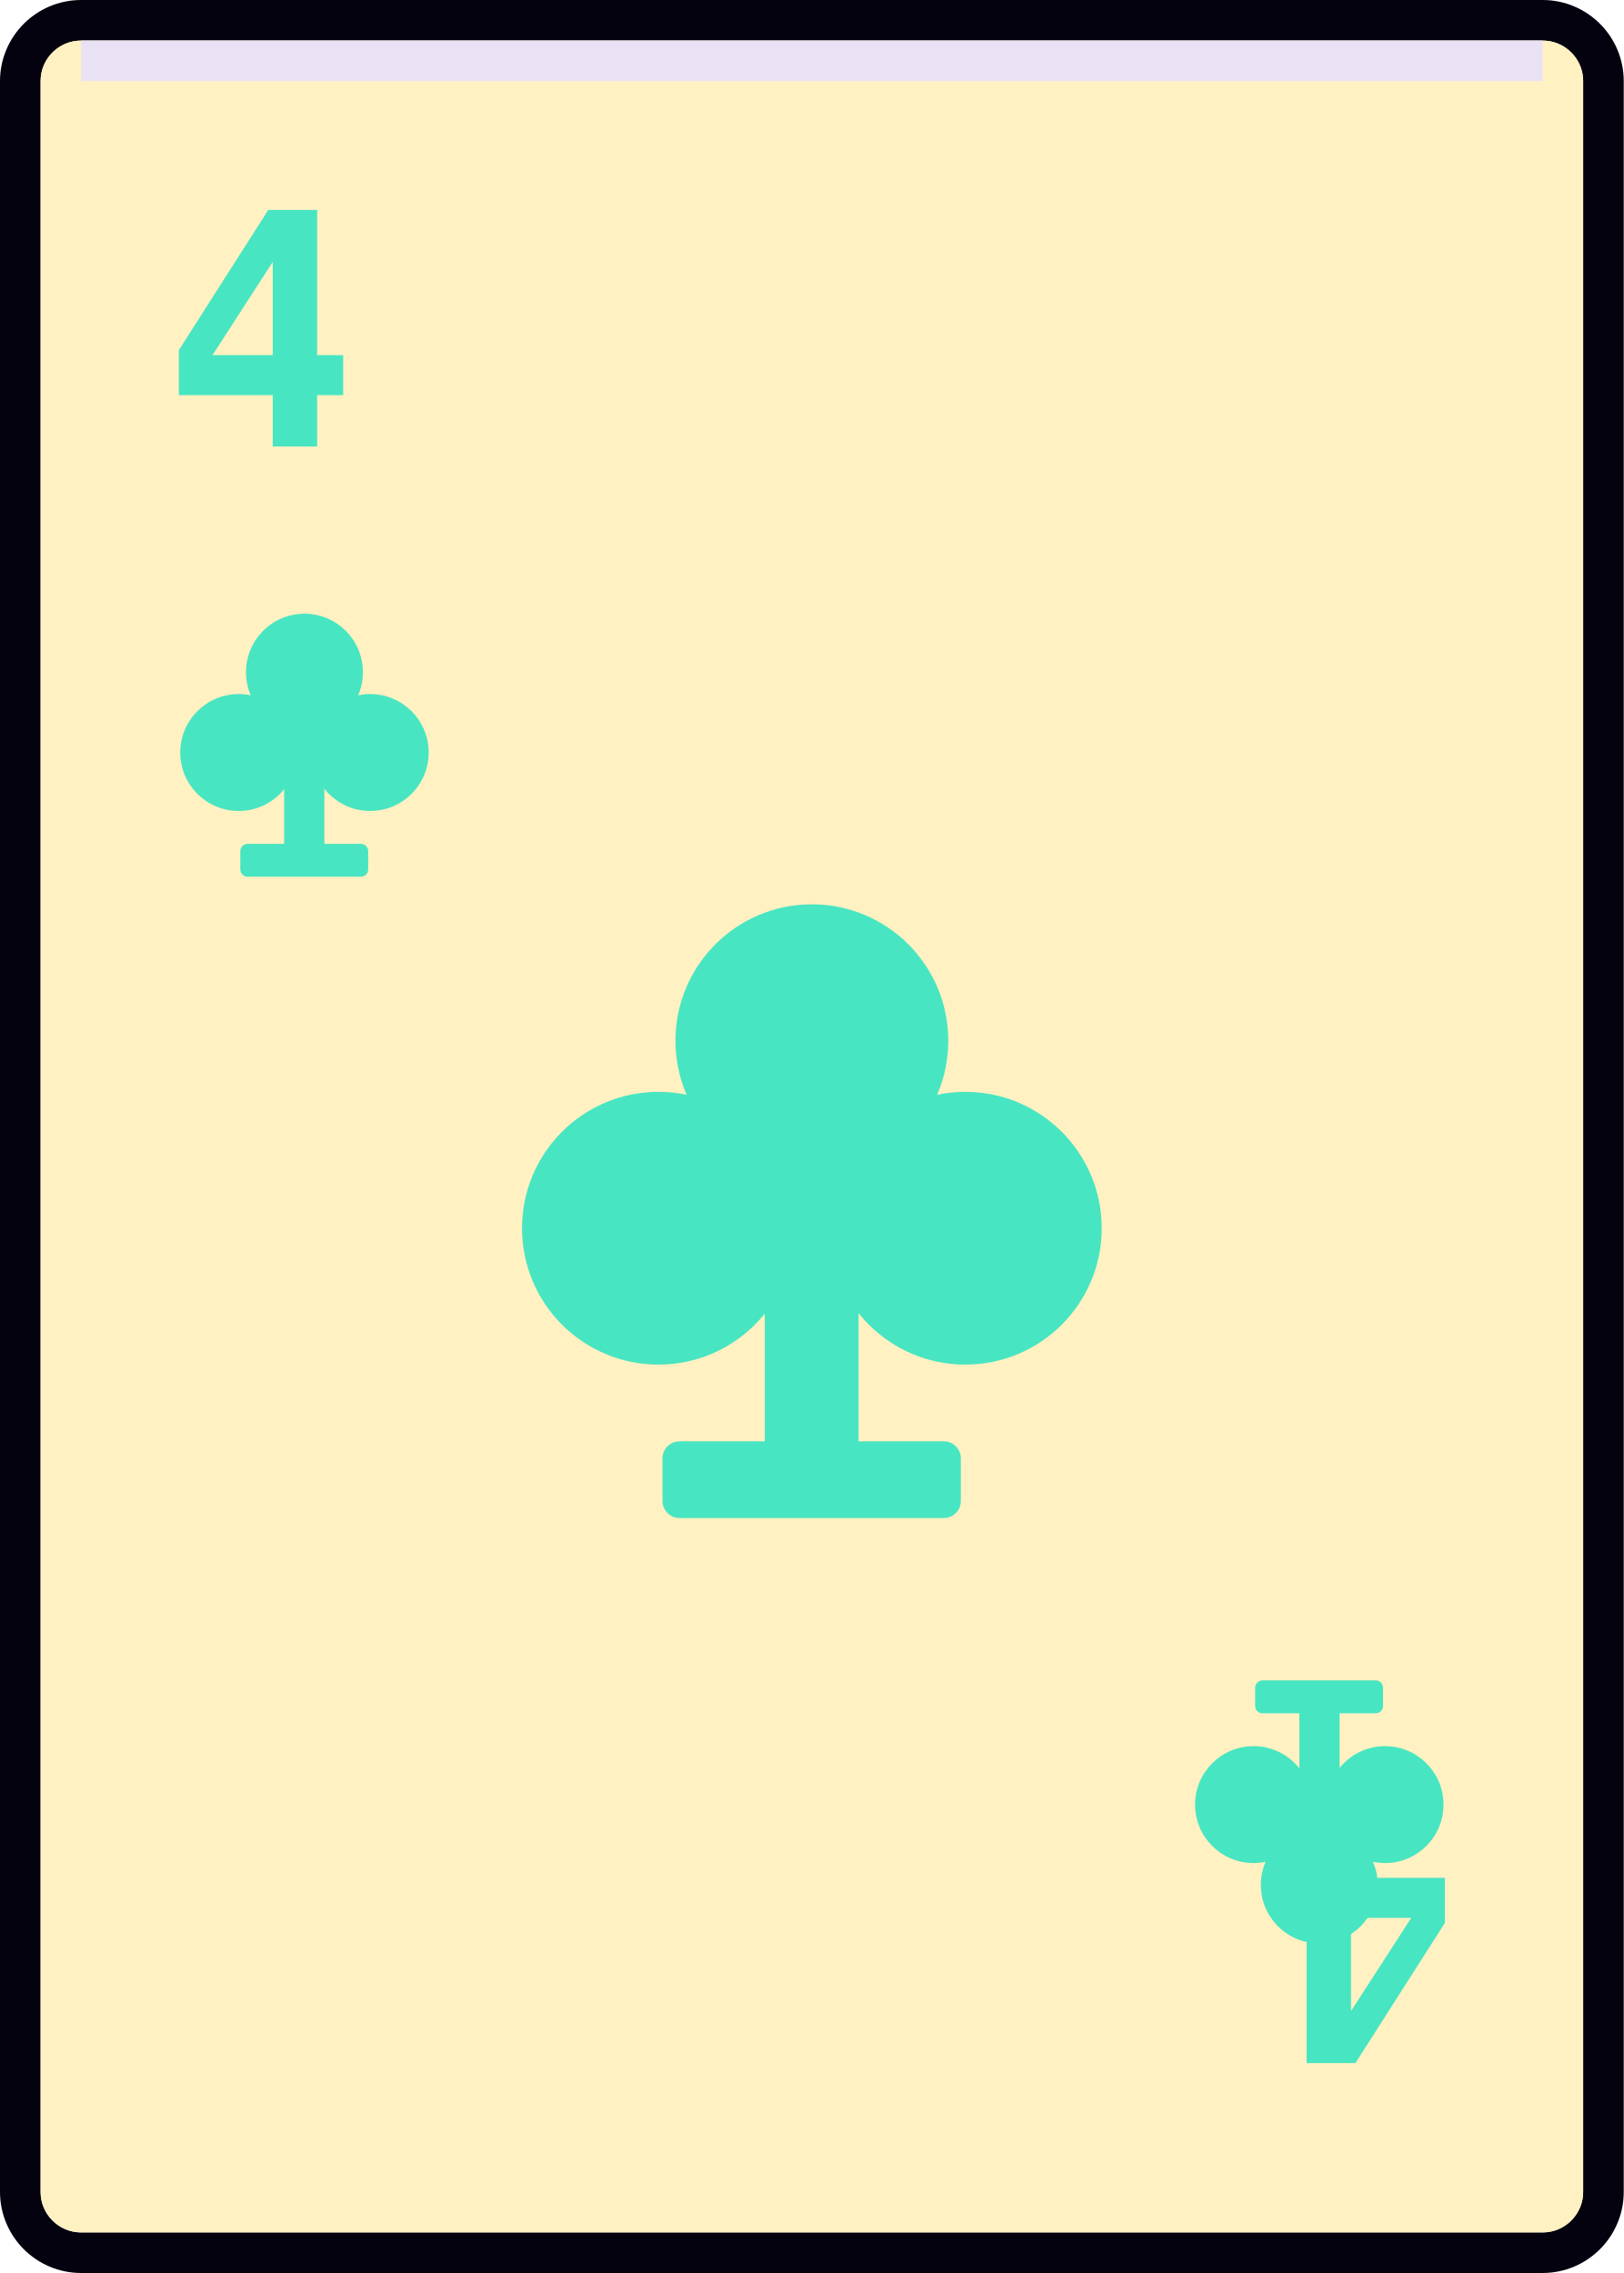
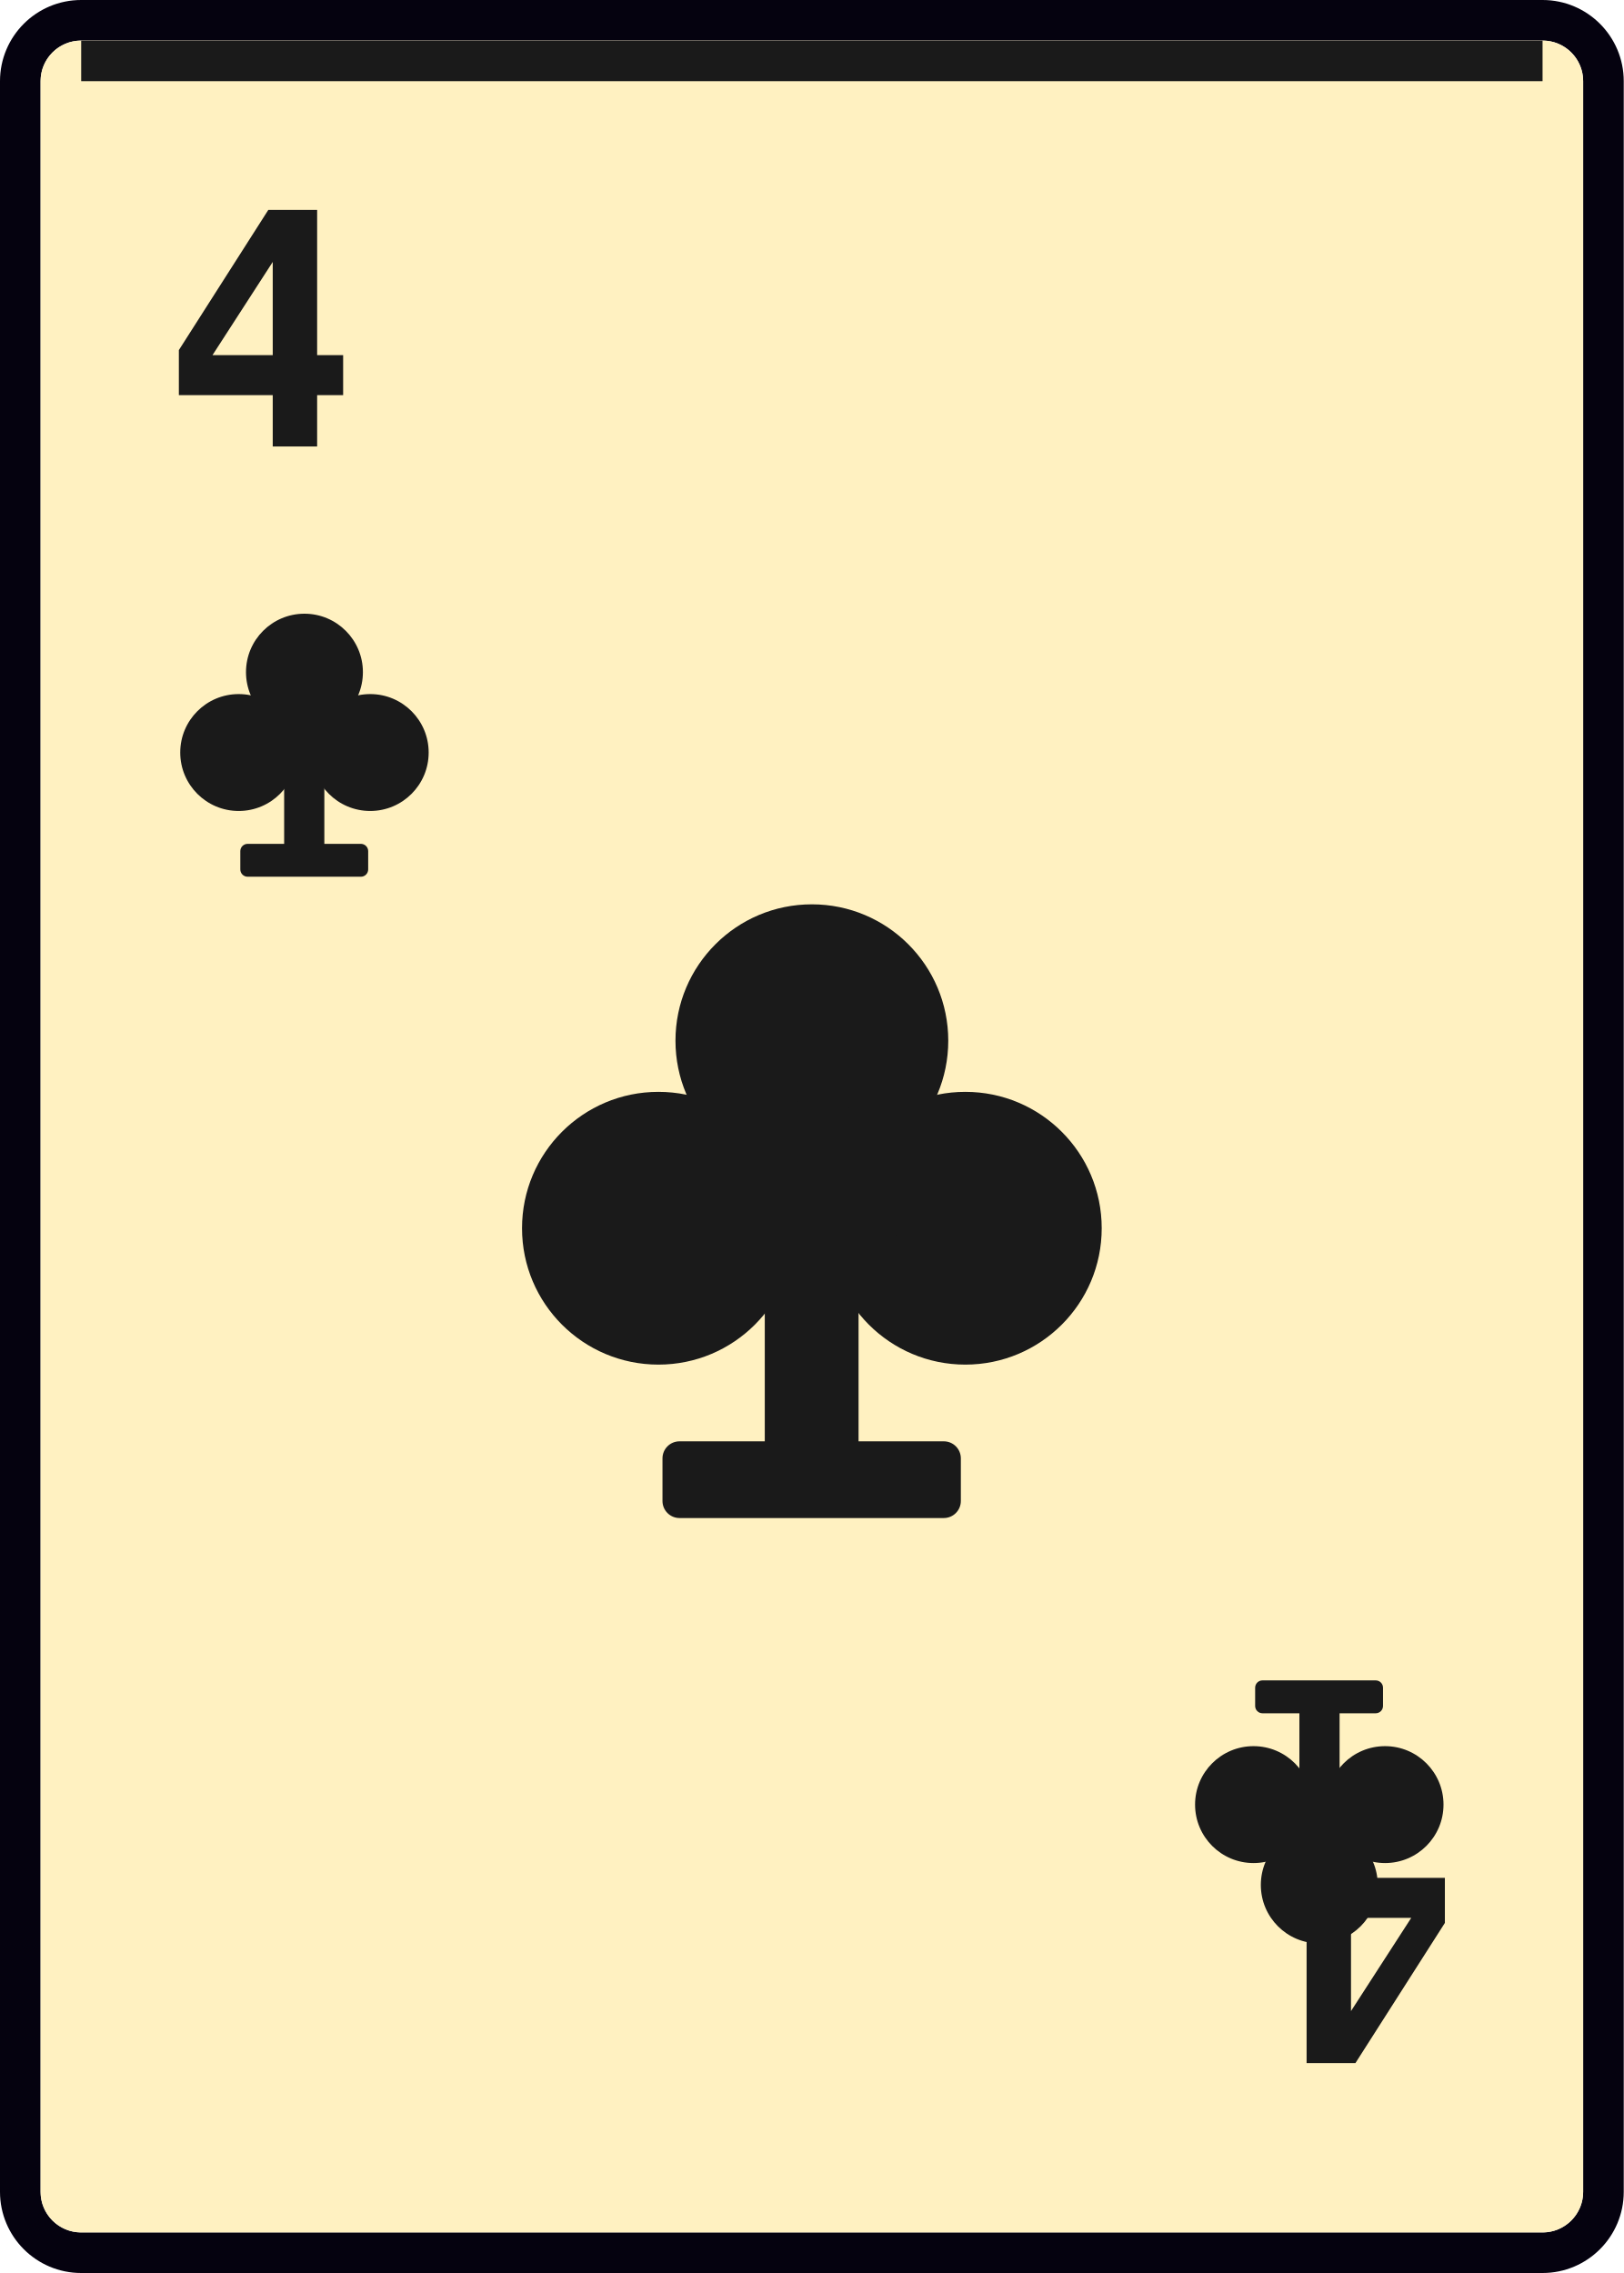
<svg xmlns="http://www.w3.org/2000/svg" viewBox="0 0 40 56" width="40" height="56" shape-rendering="geometricPrecision">
  <g id="edge">
    <rect x="0.5" y="0.5" width="39" height="55" rx="1.5" ry="1.5" fill="none" stroke="#05020F" stroke-width="1" />
  </g>
  <g id="face">
    <rect x="1" y="1" width="38" height="54" rx="1" ry="1" fill="#FFF1C1" />
-     <line x1="2" y1="1.5" x2="38" y2="1.5" stroke="#E9E2F5" stroke-width="1" />
+     <line x1="2" y1="1.5" x2="38" y2="1.5" stroke="#1A1A1A" stroke-width="1" />
  </g>
  <g id="rank">
-     <text x="4" y="11" fill="#48E5C2" font-size="8" font-family="ui-monospace, SFMono-Regular, Menlo, Consolas, monospace" font-weight="700">4</text>
+     <text x="4" y="11" fill="#1A1A1A" font-size="8" font-family="ui-monospace, SFMono-Regular, Menlo, Consolas, monospace" font-weight="700">4</text>
    <g transform="translate(36,52) rotate(180)">
-       <text x="0" y="7" fill="#48E5C2" font-size="8" font-family="ui-monospace, SFMono-Regular, Menlo, Consolas, monospace" font-weight="700">4</text>
+       <text x="0" y="7" fill="#1A1A1A" font-size="8" font-family="ui-monospace, SFMono-Regular, Menlo, Consolas, monospace" font-weight="700">4</text>
    </g>
  </g>
  <g id="suit">
-     <circle cx="7.5" cy="16.56" r="1.44" fill="#48E5C2" />
-     <circle cx="5.88" cy="18.54" r="1.44" fill="#48E5C2" />
-     <circle cx="9.12" cy="18.54" r="1.44" fill="#48E5C2" />
-     <circle cx="7.5" cy="18.18" r="0.99" fill="#48E5C2" />
-     <rect x="7" y="18.45" width="0.99" height="2.7" fill="#48E5C2" />
-     <rect x="5.92" y="20.79" width="3.15" height="0.81" rx="0.18" fill="#48E5C2" />
-     <circle cx="20" cy="25.64" r="3.36" fill="#48E5C2" />
-     <circle cx="16.22" cy="30.26" r="3.36" fill="#48E5C2" />
-     <circle cx="23.78" cy="30.26" r="3.36" fill="#48E5C2" />
-     <circle cx="20" cy="29.42" r="2.31" fill="#48E5C2" />
-     <rect x="18.84" y="30.05" width="2.31" height="6.3" fill="#48E5C2" />
-     <rect x="16.32" y="35.51" width="7.35" height="1.89" rx="0.42" fill="#48E5C2" />
+     <circle cx="7.5" cy="16.56" r="1.44" fill="#1A1A1A" />
+     <circle cx="5.88" cy="18.54" r="1.44" fill="#1A1A1A" />
+     <circle cx="9.12" cy="18.54" r="1.44" fill="#1A1A1A" />
+     <circle cx="7.5" cy="18.18" r="0.99" fill="#1A1A1A" />
+     <rect x="7" y="18.45" width="0.99" height="2.7" fill="#1A1A1A" />
+     <rect x="5.92" y="20.79" width="3.15" height="0.81" rx="0.18" fill="#1A1A1A" />
+     <circle cx="20" cy="25.64" r="3.36" fill="#1A1A1A" />
+     <circle cx="16.22" cy="30.26" r="3.36" fill="#1A1A1A" />
+     <circle cx="23.78" cy="30.26" r="3.36" fill="#1A1A1A" />
+     <circle cx="20" cy="29.42" r="2.31" fill="#1A1A1A" />
+     <rect x="18.84" y="30.05" width="2.31" height="6.3" fill="#1A1A1A" />
+     <rect x="16.32" y="35.51" width="7.35" height="1.89" rx="0.42" fill="#1A1A1A" />
    <g transform="translate(36,52) rotate(180)">
-       <circle cx="3.5" cy="5.56" r="1.44" fill="#48E5C2" />
-       <circle cx="1.88" cy="7.54" r="1.44" fill="#48E5C2" />
-       <circle cx="5.12" cy="7.54" r="1.44" fill="#48E5C2" />
-       <circle cx="3.5" cy="7.18" r="0.99" fill="#48E5C2" />
-       <rect x="3" y="7.45" width="0.99" height="2.7" fill="#48E5C2" />
-       <rect x="1.93" y="9.79" width="3.15" height="0.81" rx="0.18" fill="#48E5C2" />
+       <circle cx="3.5" cy="5.56" r="1.44" fill="#1A1A1A" />
+       <circle cx="1.88" cy="7.54" r="1.44" fill="#1A1A1A" />
+       <circle cx="5.12" cy="7.54" r="1.44" fill="#1A1A1A" />
+       <circle cx="3.5" cy="7.18" r="0.99" fill="#1A1A1A" />
+       <rect x="3" y="7.45" width="0.99" height="2.7" fill="#1A1A1A" />
+       <rect x="1.93" y="9.79" width="3.15" height="0.81" rx="0.18" fill="#1A1A1A" />
    </g>
  </g>
</svg>
